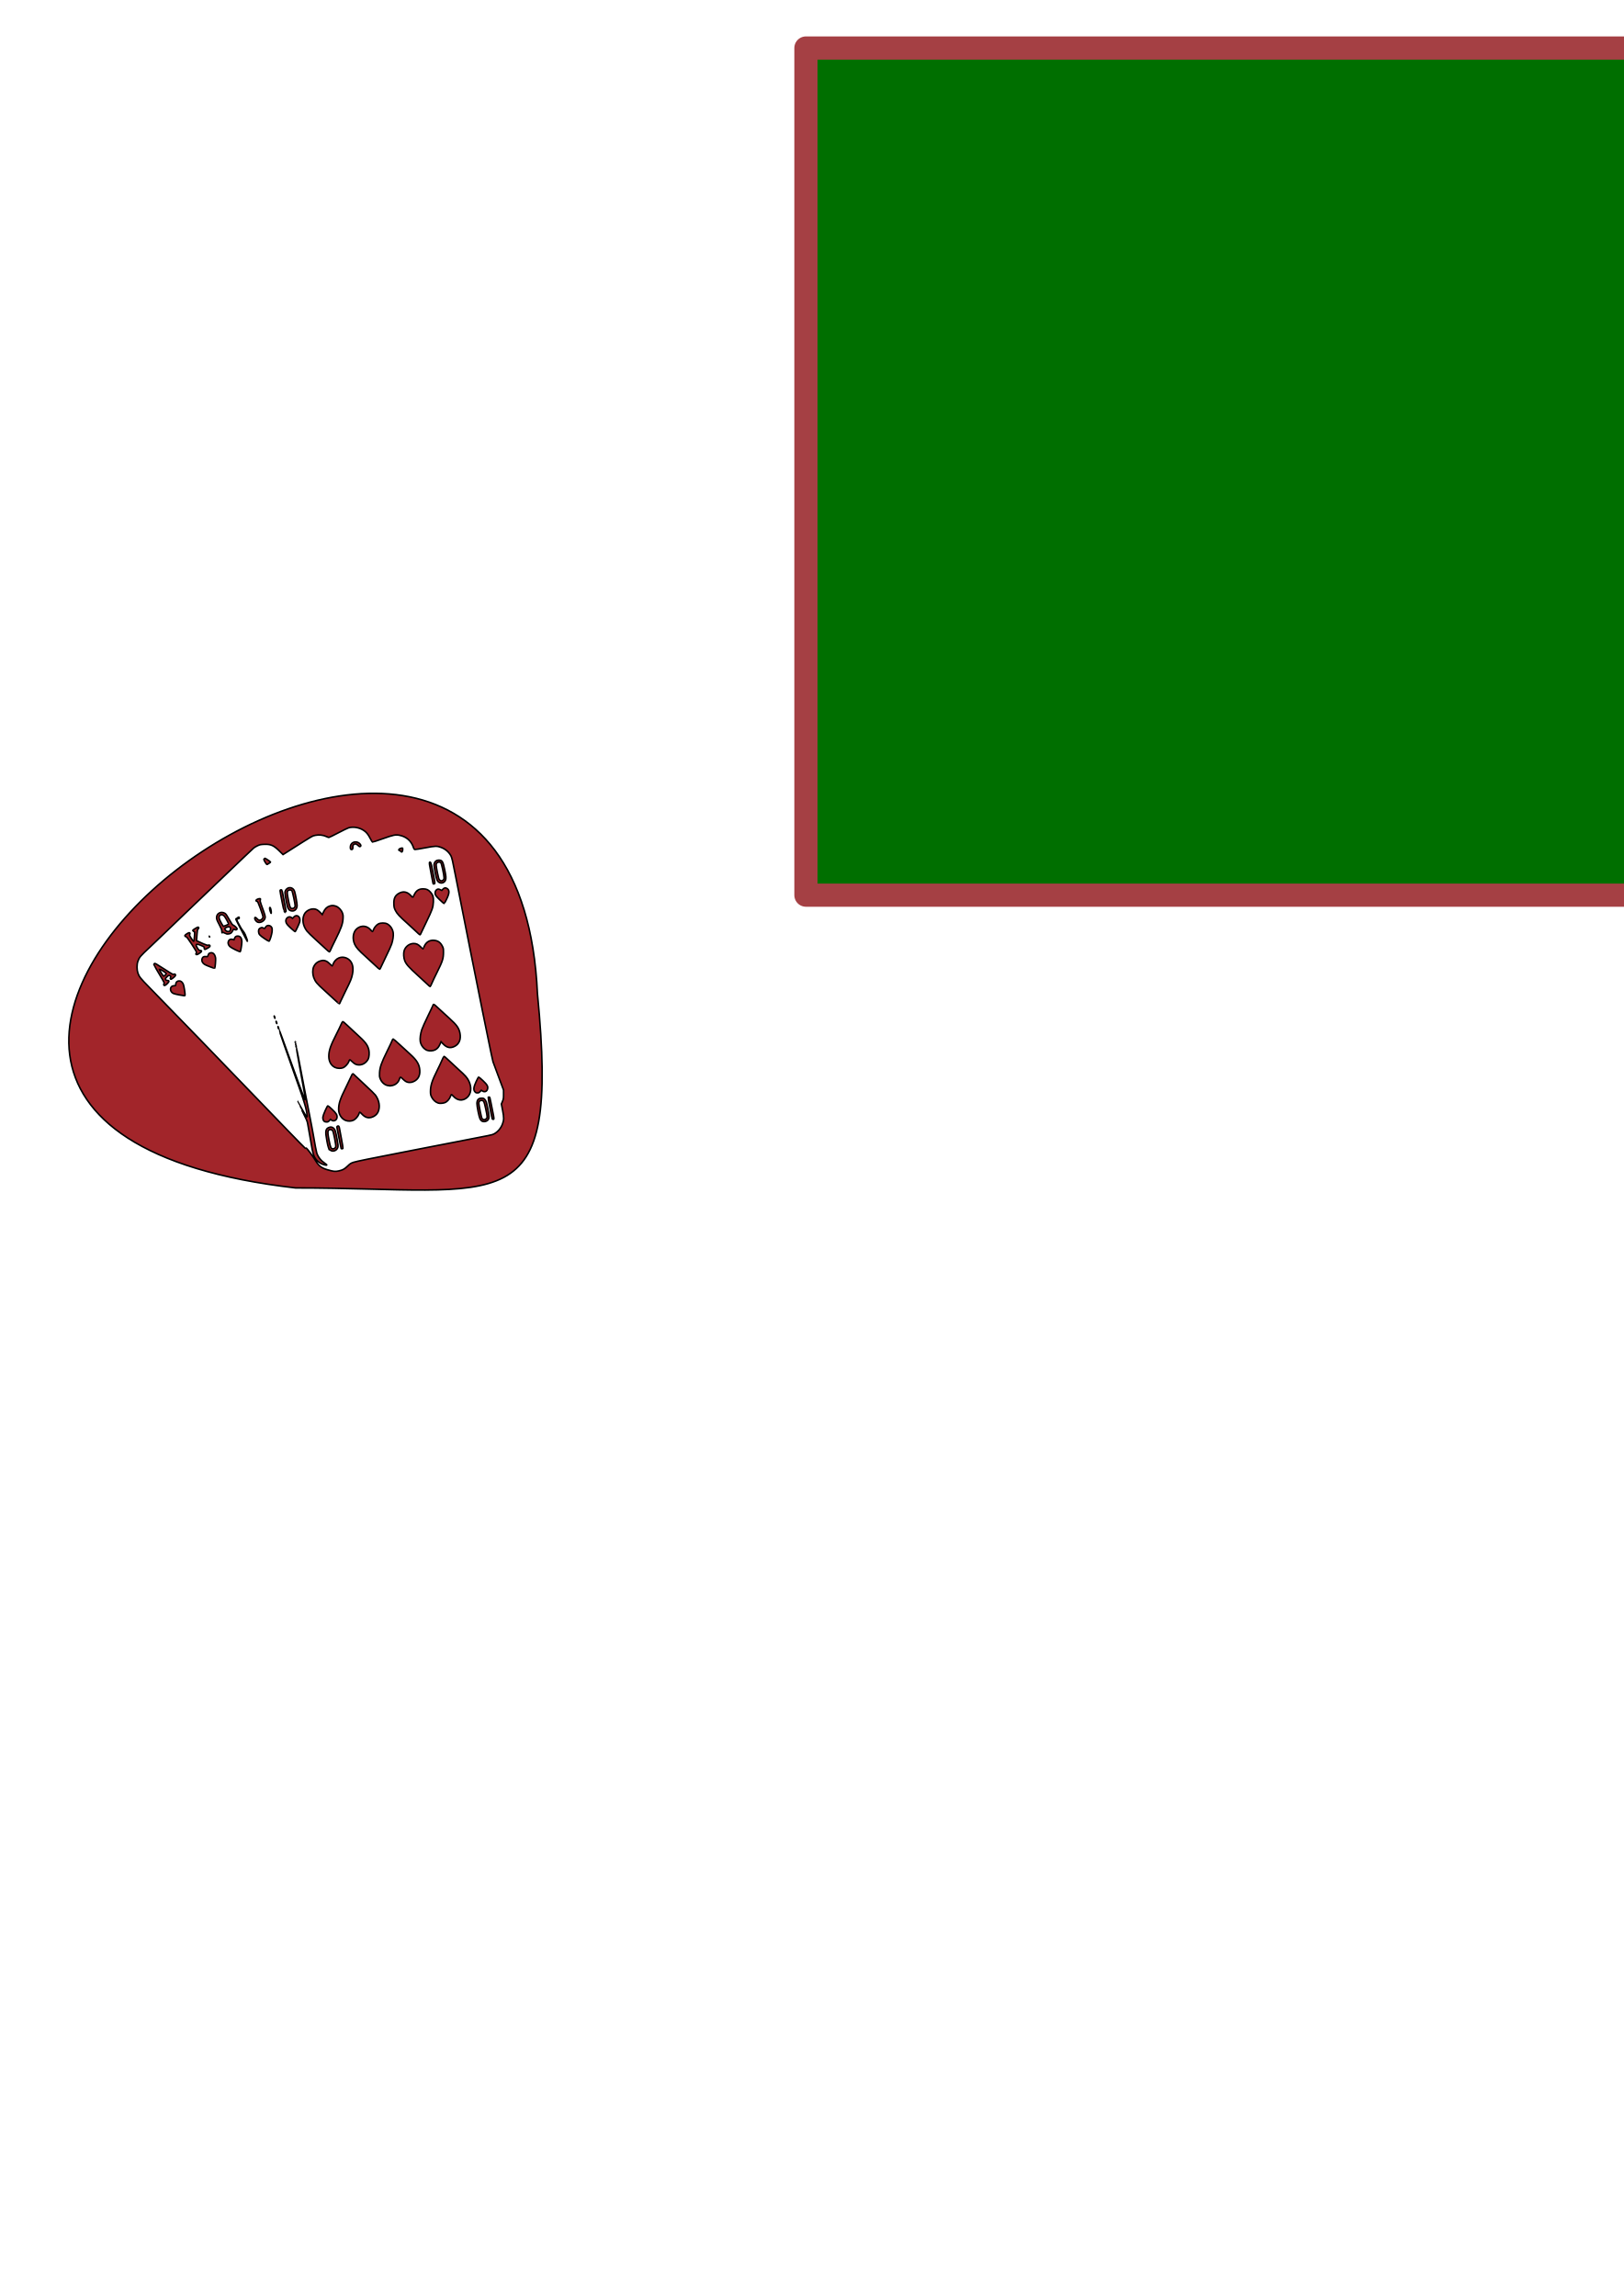
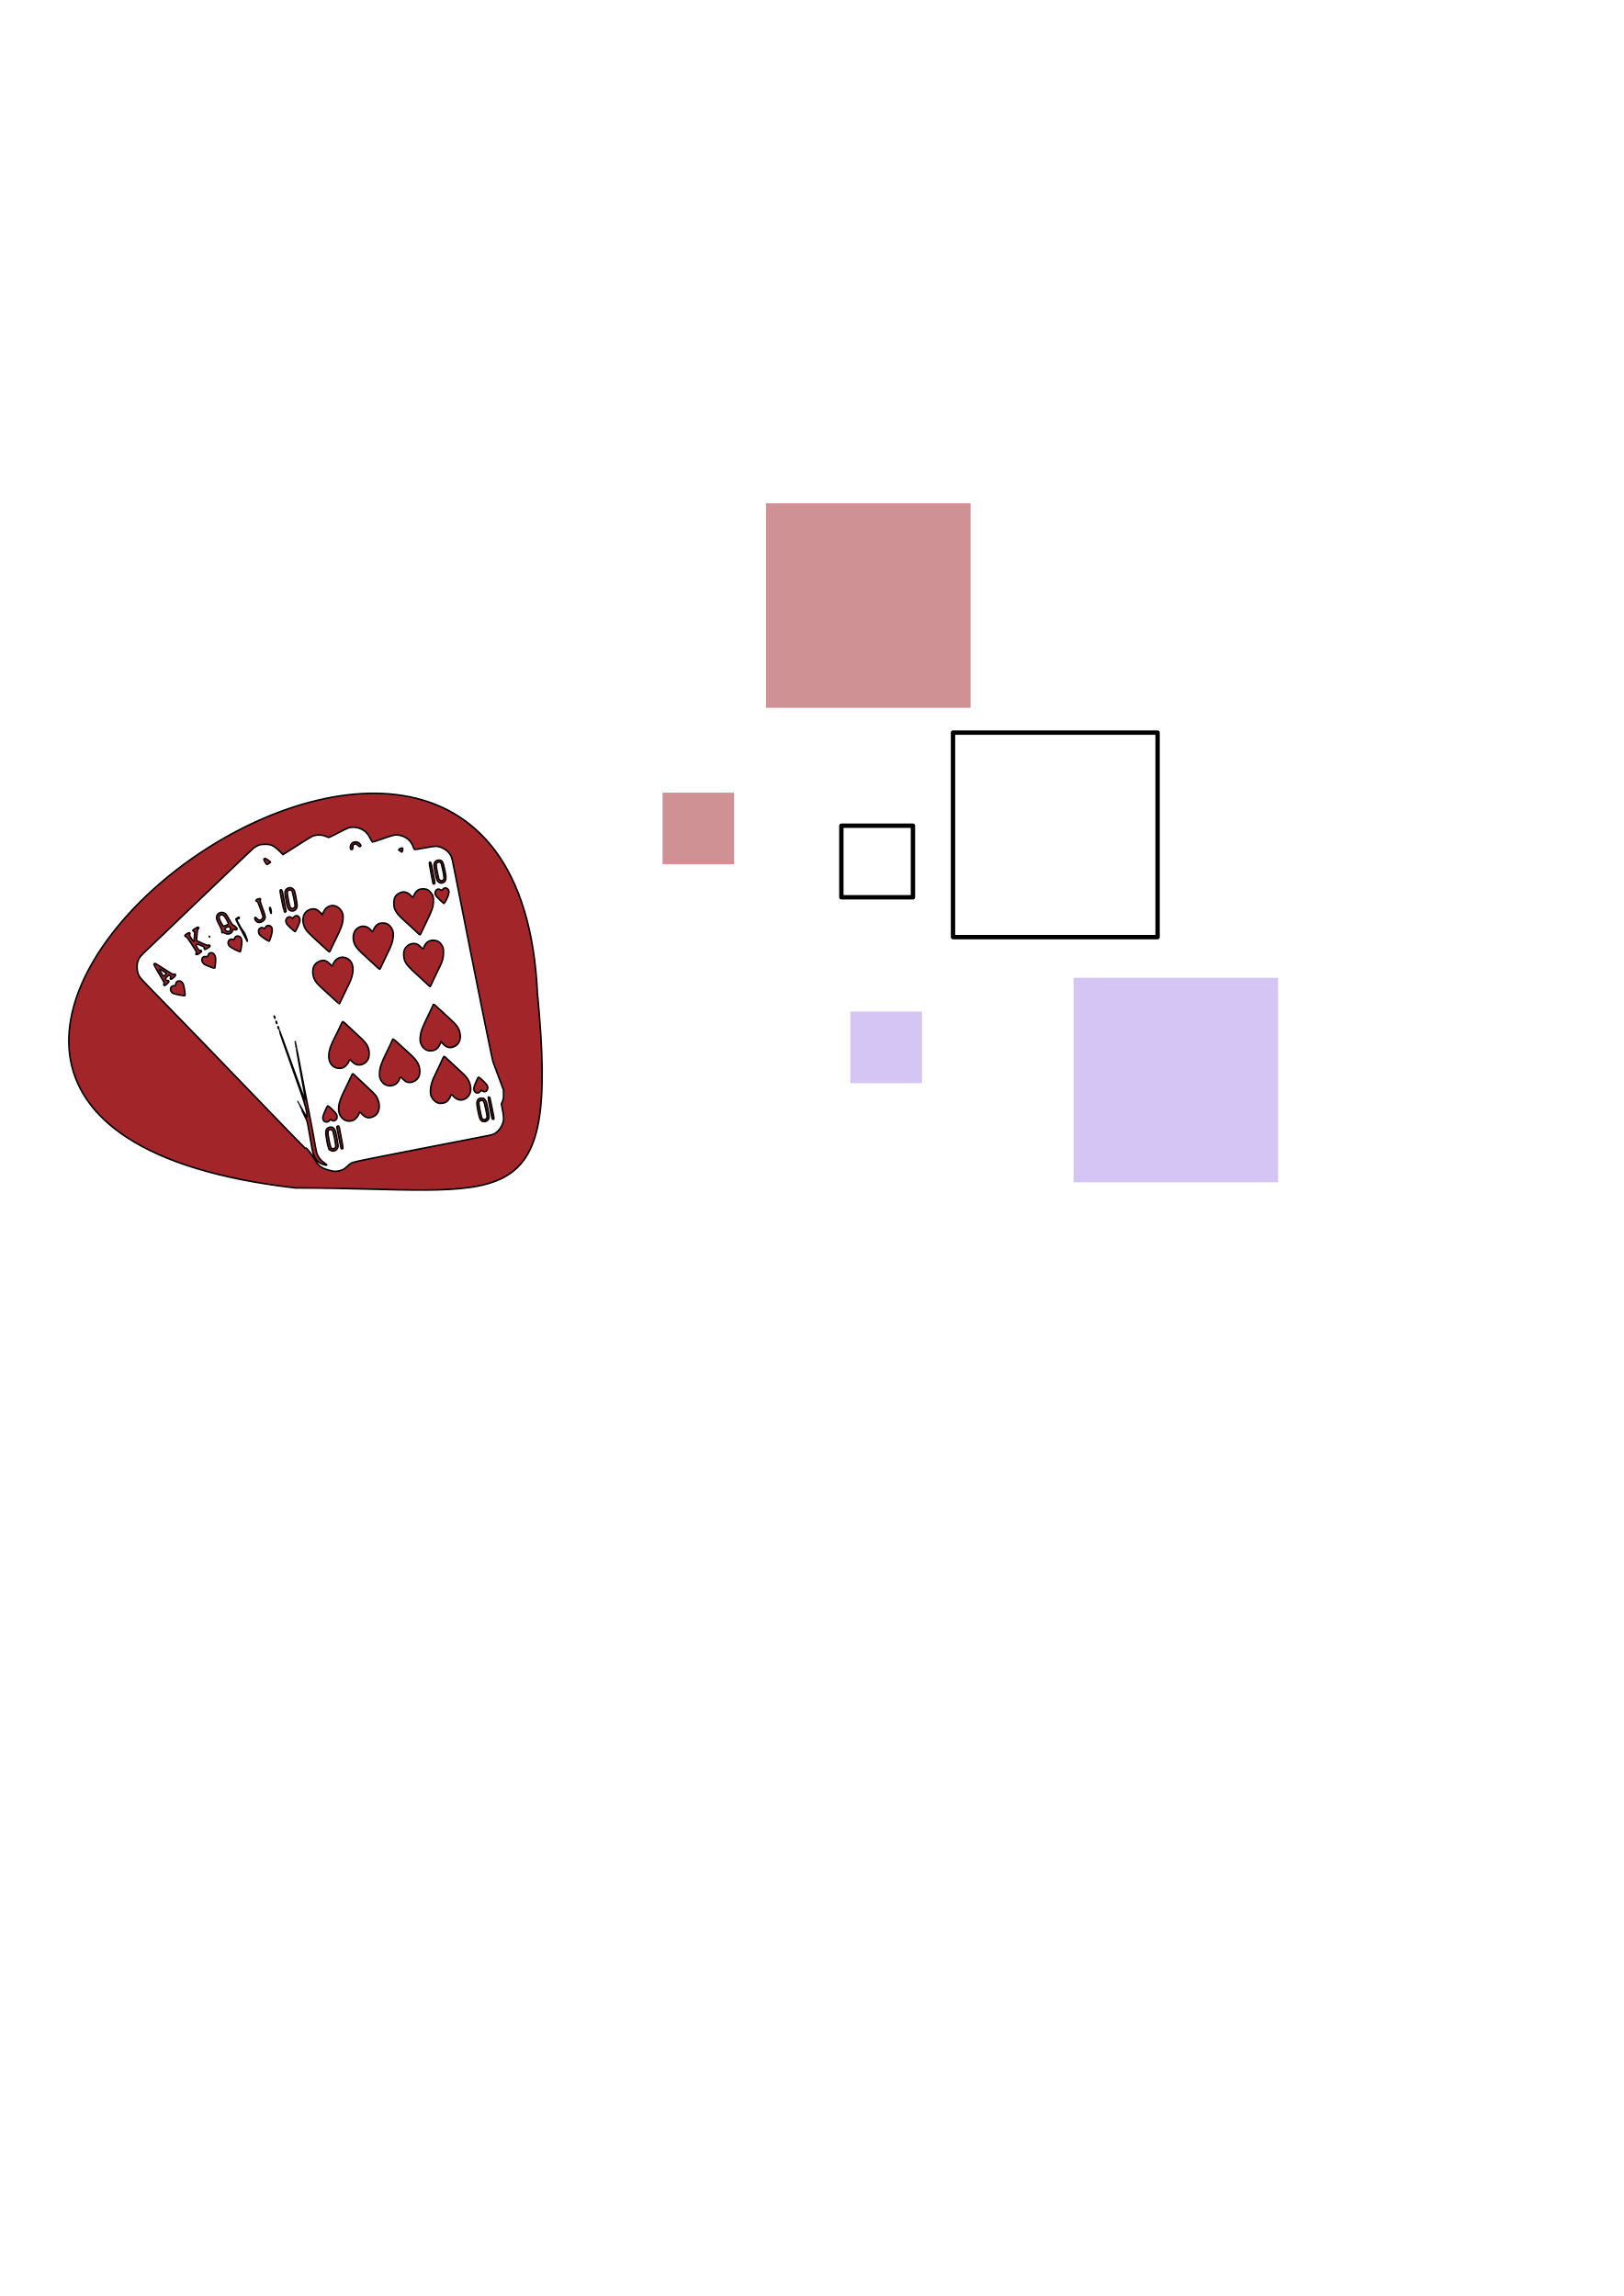
<svg xmlns="http://www.w3.org/2000/svg" width="210mm" height="297mm" viewBox="0 0 210 297" version="1.1" id="svg8">
  <defs id="defs2" />
  <g id="layer1">
-     <rect style="opacity:1;fill:#006f00;fill-opacity:1;stroke:#a54044;stroke-width:3;stroke-linecap:round;stroke-linejoin:round;stroke-miterlimit:4;stroke-dasharray:none;stroke-dashoffset:0;stroke-opacity:1" id="rect822" width="119.737" height="109.581" x="104.235" y="6.211" rx="2.7755586e-17" ry="2.7755586e-17" />
    <g id="g837" transform="matrix(0.8676721,0,0,0.8676506,-1.381559,20.37224)" style="stroke-width:1.153">
      <g style="stroke:#000000;stroke-width:1.083;stroke-miterlimit:4;stroke-dasharray:none;stroke-opacity:1" transform="matrix(0.212907,0,0,0.212907,45.02741,106.1905)" id="g828">
        <path id="path832" d="M 172.271,86.808 C 187.983,248.454 150.118,222.803 2.938,222.803 -429.111,173.351 155.79,-275.928 172.271,86.808 Z M 33.123,210.889 c 2.735,-0.58 4,-1.268 6.231,-3.394 1.819,-1.733 2.295,-2.037 4.165,-2.658 1.922,-0.639 11.634,-2.62 36.507,-7.446 4.948,-0.96 11.675,-2.274 14.949,-2.919 3.274,-0.646 13.097,-2.551 21.828,-4.234 23.585,-4.547 23.605,-4.551 24.925,-5.208 2.619,-1.303 4.899,-3.925 6.033,-6.937 1.085,-2.882 1.105,-4.455 0.121,-9.568 l -0.865,-4.497 0.763,-1.842 c 0.693,-1.672 0.762,-2.121 0.753,-4.884 l -0.01,-3.043 -3.512,-9.393 c -1.932,-5.166 -3.676,-9.869 -3.877,-10.451 -0.201,-0.582 -1.739,-7.845 -3.419,-16.14 -1.68,-8.295 -3.344,-16.45 -3.699,-18.124 -1.325,-6.251 -16.382,-81.85 -18.971,-95.25 -2.133,-11.04 -2.674,-13.413 -3.343,-14.641 -1.501,-2.759 -3.894,-4.799 -6.967,-5.939 -2.845,-1.056 -3.966,-1.023 -11.053,0.328 -3.549,0.677 -6.753,1.194 -7.12,1.15 -0.54,-0.065 -0.753,-0.333 -1.116,-1.406 -1.551,-4.581 -4.864,-7.51 -9.611,-8.5 -2.901,-0.605 -4.276,-0.329 -11.948,2.399 -3.784,1.345 -6.998,2.403 -7.144,2.351 -0.146,-0.052 -0.849,-1.224 -1.563,-2.603 -1.58,-3.053 -2.693,-4.393 -4.759,-5.728 -3,-1.939 -7.23,-2.623 -10.365,-1.676 -0.718,0.217 -4.028,1.824 -7.356,3.572 -3.328,1.748 -6.233,3.178 -6.457,3.178 -0.223,0 -1.041,-0.3 -1.817,-0.667 -2.176,-1.029 -5.09,-1.349 -7.61,-0.835 -2.207,0.45 -1.437,4.76e-4 -17.967,10.491 l -4.711,2.99 -2.698,-2.647 c -3.923,-3.85 -5.977,-4.721 -10.639,-4.514 -2.318,0.103 -2.933,0.235 -4.476,0.957 -0.984,0.46 -2.165,1.151 -2.623,1.534 -0.825,0.69 -7.187,6.745 -26.221,24.958 -5.391,5.159 -14.98,14.326 -21.308,20.373 -6.328,6.047 -13.65,13.077 -16.272,15.624 -2.622,2.547 -6.552,6.297 -8.734,8.334 -7.104,6.631 -7.601,7.214 -8.658,10.158 -0.777,2.166 -0.764,5.936 0.03,8.208 0.89,2.549 1.738,3.613 7.814,9.812 14.574,14.866 58.349,60.093 78.213,80.807 1.523,1.588 3.662,3.805 4.753,4.927 1.091,1.122 7.305,7.562 13.808,14.311 6.503,6.749 12.085,12.431 12.405,12.626 0.436,0.267 0.629,0.278 0.772,0.046 0.232,-0.376 4.764,5.66 6.629,8.829 2.117,3.597 4.208,5.185 8.409,6.386 4.256,1.217 5.3,1.324 7.778,0.799 z m -10.114,-4.289 c -3.09,-0.79 -5.799,-3.078 -7.15,-6.041 -0.408,-0.894 -0.975,-2.974 -1.298,-4.763 -1.051,-5.817 -2.87,-16.114 -3.199,-18.113 -0.277,-1.68 -0.847,-3.005 -3.841,-8.93 -1.934,-3.826 -3.479,-6.957 -3.433,-6.957 0.046,0 0.949,1.578 2.008,3.506 1.059,1.928 2.589,4.577 3.4,5.887 1.781,2.875 1.905,2.637 1.083,-2.064 -0.551,-3.147 -2.047,-7.977 -5.386,-17.383 -9.093,-25.622 -13.992,-39.717 -13.852,-39.857 0.052,-0.051 1.141,2.793 2.422,6.322 4.063,11.194 6.469,17.862 9.001,24.936 2.873,8.029 5.72,15.692 6.388,17.198 0.879,1.981 0.713,0.11 -0.666,-7.481 -0.733,-4.034 -2.174,-11.968 -3.202,-17.63 -1.029,-5.662 -1.833,-10.406 -1.788,-10.542 0.076,-0.229 1.539,7.23 5.876,29.965 2.805,14.705 4.648,24.157 4.902,25.135 0.132,0.509 0.603,3.069 1.048,5.689 1.165,6.859 2.096,11.767 2.436,12.832 0.898,2.816 2.933,5.407 5.71,7.27 1.888,1.266 1.745,1.583 -0.459,1.02 z m 4.344,-10.111 c -1.177,-0.718 -1.601,-1.84 -2.492,-6.599 -1.244,-6.644 -1.015,-8.358 1.25,-9.36 1.367,-0.605 2.374,-0.466 3.499,0.481 0.98,0.825 1.364,2.061 2.388,7.694 0.678,3.728 0.778,4.734 0.552,5.573 -0.616,2.289 -3.239,3.405 -5.198,2.211 z m 2.984,-1.486 c 0.312,-0.218 0.636,-0.724 0.719,-1.124 0.23,-1.101 -1.573,-10.356 -2.177,-11.167 -0.681,-0.916 -2.129,-1.048 -2.842,-0.26 -0.709,0.783 -0.638,2.105 0.395,7.393 0.918,4.696 1.328,5.556 2.648,5.556 0.379,0 0.944,-0.179 1.256,-0.397 z m 4.461,0.158 c -0.081,-0.131 -0.749,-3.435 -1.484,-7.342 -0.735,-3.907 -1.396,-7.304 -1.468,-7.55 -0.083,-0.28 0.087,-0.564 0.455,-0.761 0.766,-0.41 1.167,0.105 1.414,1.815 0.099,0.685 0.711,3.975 1.361,7.313 0.649,3.337 1.121,6.225 1.047,6.416 -0.151,0.395 -1.1,0.473 -1.325,0.109 z M 23.207,176.329 c -0.859,-0.5 -1.332,-1.816 -1.164,-3.235 0.167,-1.414 3.022,-7.842 3.487,-7.851 0.15,-0.003 1.479,1.127 2.955,2.51 2.972,2.786 3.72,4.068 3.431,5.883 -0.305,1.914 -2.389,2.811 -3.877,1.668 l -0.659,-0.506 -0.832,0.909 c -0.678,0.74 -1.023,0.907 -1.855,0.901 -0.562,-0.004 -1.231,-0.129 -1.486,-0.278 z m 110.111,-0.371 c -0.376,-0.204 -0.94,-0.884 -1.254,-1.511 -0.681,-1.359 -2.164,-8.708 -2.164,-10.724 0,-2.556 1.072,-3.777 3.317,-3.777 1.128,0 1.457,0.118 2.025,0.728 1.08,1.158 1.272,1.718 2.224,6.506 1.008,5.07 1.097,6.507 0.468,7.572 -0.875,1.481 -3.059,2.052 -4.616,1.206 z m 3.028,-1.479 c 0.937,-0.737 0.905,-1.442 -0.322,-7.184 -1.121,-5.242 -1.389,-5.762 -2.975,-5.762 -1.178,0 -1.826,0.709 -1.826,1.998 0,1.088 1.757,9.764 2.111,10.426 0.614,1.147 1.927,1.374 3.013,0.52 z m -98.257,1.106 c -2.899,-1.028 -5.027,-4.338 -5.027,-7.82 0,-4.102 1.047,-7.251 5.148,-15.491 1.63,-3.274 3.299,-6.757 3.71,-7.739 0.411,-0.982 0.881,-1.786 1.046,-1.786 0.165,0 1.01,0.727 1.879,1.615 0.869,0.888 4.153,3.977 7.299,6.862 3.146,2.886 6.153,5.838 6.683,6.56 2.744,3.738 3.46,8.389 1.83,11.888 -0.793,1.702 -2.488,3.077 -4.523,3.668 -2.532,0.736 -4.595,0.046 -6.751,-2.258 -0.693,-0.741 -1.352,-1.348 -1.463,-1.348 -0.111,0 -0.414,0.59 -0.673,1.311 -0.58,1.612 -2.248,3.555 -3.681,4.286 -1.541,0.786 -3.692,0.885 -5.477,0.252 z M 140.613,174.432 c -0.347,-0.973 -3.012,-14.847 -2.889,-15.045 0.08,-0.129 0.374,-0.234 0.653,-0.234 0.561,0 0.539,-0.063 1.306,3.836 0.286,1.455 0.881,4.417 1.322,6.581 0.965,4.741 0.988,5.193 0.264,5.193 -0.296,0 -0.591,-0.149 -0.656,-0.331 z m -37.702,-11.013 c -2.108,-0.692 -3.843,-2.304 -4.875,-4.531 -0.556,-1.199 -0.675,-1.852 -0.675,-3.704 -0.001,-4.051 1.126,-7.58 4.665,-14.608 1.12,-2.225 2.594,-5.349 3.274,-6.942 0.68,-1.593 1.371,-2.942 1.534,-2.996 0.163,-0.054 1.699,1.253 3.413,2.905 1.714,1.652 4.812,4.528 6.885,6.391 4.683,4.208 5.942,5.626 7.082,7.976 2.165,4.465 1.677,9.121 -1.215,11.597 -3.046,2.607 -6.84,2.227 -9.632,-0.964 -0.731,-0.836 -1.276,-1.258 -1.42,-1.101 -0.129,0.14 -0.443,0.816 -0.698,1.502 -0.595,1.599 -2.013,3.251 -3.397,3.957 -1.178,0.601 -3.839,0.88 -4.942,0.518 z m 25.53,-8.024 c -1.128,-1.341 -0.881,-3.222 0.939,-7.157 0.791,-1.71 1.569,-3.109 1.729,-3.109 0.16,0 1.492,1.133 2.96,2.518 3.114,2.937 3.742,4.079 3.25,5.908 -0.47,1.745 -2.074,2.361 -3.574,1.373 l -0.784,-0.517 -0.839,0.916 c -0.691,0.754 -1.027,0.916 -1.904,0.916 -0.874,0 -1.193,-0.152 -1.778,-0.847 z m -60.453,-4.19 c -2.569,-0.329 -4.799,-2.235 -5.848,-4.997 -0.484,-1.276 -0.541,-1.841 -0.415,-4.174 0.203,-3.762 1.322,-6.95 5.182,-14.765 1.725,-3.493 3.345,-6.916 3.6,-7.607 0.255,-0.691 0.575,-1.257 0.712,-1.257 0.137,0 2.234,1.826 4.66,4.059 2.426,2.232 5.778,5.306 7.447,6.83 4.601,4.201 6.298,7.073 6.556,11.094 0.242,3.777 -1.116,6.366 -4.105,7.828 -1.112,0.544 -1.896,0.737 -2.97,0.73 -1.833,-0.011 -2.877,-0.541 -4.83,-2.447 -1.629,-1.591 -1.792,-1.591 -2.299,-0.004 -1.043,3.267 -4.14,5.163 -7.691,4.708 z M 30.535,138.416 c -2.729,-1.271 -4.352,-4.175 -4.349,-7.782 0.004,-4.027 1.207,-7.544 5.315,-15.534 1.272,-2.474 2.701,-5.433 3.176,-6.575 0.475,-1.142 1.027,-2.14 1.228,-2.217 0.219,-0.084 1.44,0.908 3.061,2.487 1.483,1.445 4.422,4.18 6.532,6.078 6.403,5.759 7.972,7.817 8.759,11.487 0.383,1.784 0.159,4.935 -0.433,6.105 -1.303,2.575 -3.774,4.198 -6.392,4.198 -1.941,0 -3.123,-0.555 -4.884,-2.293 -0.822,-0.811 -1.605,-1.407 -1.739,-1.324 -0.134,0.083 -0.408,0.646 -0.607,1.252 -0.467,1.416 -2.461,3.632 -3.826,4.252 -1.569,0.713 -4.151,0.654 -5.841,-0.133 z M 95.077,126.461 c -2.379,-0.879 -4.409,-3.498 -4.856,-6.268 -0.319,-1.972 0.132,-5.44 1.074,-8.257 0.44,-1.316 2.341,-5.551 4.224,-9.41 1.884,-3.859 3.425,-7.14 3.425,-7.292 0,-0.151 0.166,-0.502 0.368,-0.779 0.346,-0.473 0.584,-0.303 3.914,2.794 1.95,1.814 5.304,4.886 7.453,6.828 5.125,4.63 6.624,6.741 7.328,10.318 0.845,4.295 -0.517,7.662 -3.756,9.28 -2.998,1.498 -5.456,0.969 -8.026,-1.727 l -1.433,-1.503 -0.684,1.547 c -0.923,2.086 -1.776,3.146 -3.209,3.986 -1.497,0.877 -4.159,1.098 -5.822,0.483 z M 3.216,123.566 c 0.005,-0.437 0.065,-0.583 0.132,-0.326 0.067,0.257 0.063,0.615 -0.01,0.794 -0.072,0.179 -0.127,-0.032 -0.122,-0.468 z m -0.295,-1.345 c 0.013,-0.308 0.075,-0.371 0.16,-0.16 0.076,0.191 0.067,0.419 -0.021,0.507 -0.088,0.088 -0.15,-0.068 -0.139,-0.347 z m -0.265,-1.587 c 0.013,-0.308 0.075,-0.371 0.16,-0.16 0.076,0.191 0.067,0.419 -0.021,0.507 -0.088,0.088 -0.15,-0.068 -0.139,-0.347 z m -11.898,-9.929 c -0.163,-0.468 -0.25,-0.896 -0.193,-0.953 0.057,-0.057 0.236,0.28 0.399,0.747 0.163,0.468 0.25,0.896 0.193,0.953 -0.057,0.057 -0.236,-0.28 -0.399,-0.747 z m -1.323,-3.704 c -0.163,-0.468 -0.25,-0.896 -0.193,-0.953 0.057,-0.057 0.236,0.28 0.399,0.747 0.163,0.468 0.25,0.896 0.193,0.953 -0.057,0.057 -0.236,-0.28 -0.399,-0.747 z m -1.323,-3.704 c -0.163,-0.468 -0.25,-0.896 -0.193,-0.953 0.057,-0.057 0.236,0.28 0.399,0.747 0.163,0.468 0.25,0.896 0.193,0.953 -0.057,0.057 -0.236,-0.28 -0.399,-0.747 z M 29.992,90.808 C 28.102,89.034 24.954,86.142 22.996,84.381 17.752,79.664 16.774,78.477 15.609,75.412 14.757,73.17 14.736,69.849 15.564,68.003 c 1.05,-2.342 2.852,-3.781 5.472,-4.368 2.034,-0.456 3.804,0.204 5.738,2.138 0.863,0.863 1.654,1.568 1.76,1.568 0.105,0 0.403,-0.59 0.663,-1.311 0.651,-1.81 2.222,-3.513 3.913,-4.24 2.766,-1.19 6.181,-0.332 8.142,2.045 1.82,2.207 2.303,5.381 1.448,9.52 -0.6,2.906 -1.288,4.576 -4.676,11.358 -1.661,3.324 -3.292,6.73 -3.625,7.569 -0.333,0.839 -0.688,1.576 -0.788,1.638 -0.1,0.062 -1.728,-1.339 -3.618,-3.113 z M -78.591,87.618 c -1.819,-0.32 -3.7,-0.793 -4.179,-1.05 -2.664,-1.427 -2.413,-5.148 0.361,-5.358 0.572,-0.043 1.129,-0.086 1.238,-0.094 0.109,-0.009 0.198,-0.426 0.198,-0.927 0,-1.364 0.939,-2.321 2.313,-2.358 1.304,-0.034 2.266,0.718 2.997,2.343 0.502,1.115 1.436,7.377 1.166,7.814 -0.199,0.321 -0.138,0.327 -4.095,-0.37 z M 95.892,80.814 c -0.577,-0.597 -3.82,-3.591 -7.206,-6.653 -6.433,-5.817 -8.397,-8.028 -9.347,-10.524 -0.768,-2.017 -0.951,-5.056 -0.415,-6.899 0.856,-2.946 3.644,-5.083 6.659,-5.105 1.961,-0.014 3.19,0.588 5.017,2.458 0.722,0.739 1.38,1.344 1.462,1.344 0.082,0 0.488,-0.776 0.901,-1.725 1.349,-3.095 3.778,-4.586 6.999,-4.294 2.694,0.244 4.392,1.469 5.776,4.167 0.691,1.347 0.745,1.671 0.726,4.366 -0.031,4.317 -0.634,6.171 -4.559,14.023 -1.382,2.765 -2.962,6.096 -3.511,7.402 -0.549,1.306 -1.101,2.409 -1.226,2.451 -0.125,0.042 -0.699,-0.413 -1.276,-1.01 z M -89.357,80.668 c -0.091,-0.238 -0.019,-0.667 0.16,-0.954 0.283,-0.453 0.136,-0.839 -1.12,-2.942 -3.575,-5.983 -6.002,-10.203 -6.002,-10.436 0,-0.139 0.171,-0.395 0.38,-0.569 0.485,-0.402 0.374,-0.462 6.764,3.643 6.389,4.104 6.304,4.059 6.955,3.711 0.387,-0.207 0.613,-0.178 0.907,0.116 0.545,0.545 0.148,1.199 -1.554,2.554 -1.166,0.929 -1.43,1.039 -1.738,0.731 -0.299,-0.299 -0.304,-0.495 -0.03,-1.097 0.293,-0.644 0.273,-0.778 -0.169,-1.101 -0.824,-0.603 -1.334,-0.432 -2.506,0.84 -1.04,1.128 -1.088,1.245 -0.726,1.786 0.27,0.404 0.656,0.578 1.278,0.578 1.42,0 1.321,0.84 -0.276,2.334 -1.389,1.299 -2.046,1.527 -2.323,0.806 z m 1.038,-6.961 c 0.689,-0.621 0.809,-0.869 0.591,-1.224 -0.31,-0.506 -4.559,-3.176 -4.749,-2.985 -0.271,0.271 2.594,4.988 3.03,4.988 0.145,0 0.653,-0.35 1.128,-0.779 z m 147.131,-6.603 c -1.481,-1.428 -4.636,-4.336 -7.011,-6.462 -4.677,-4.186 -6.473,-6.207 -7.48,-8.417 -1.825,-4.004 -1.182,-8.692 1.503,-10.958 3.033,-2.56 7.109,-2.22 9.636,0.803 0.549,0.657 1.124,1.194 1.277,1.194 0.153,0 0.481,-0.568 0.727,-1.263 0.565,-1.591 2.052,-3.345 3.474,-4.098 1.536,-0.813 4.614,-0.819 6.137,-0.012 2.259,1.197 3.924,3.736 4.24,6.469 0.217,1.873 -0.244,5.013 -1.128,7.686 -0.393,1.19 -2.161,5.088 -3.928,8.663 -1.767,3.575 -3.427,7.065 -3.689,7.756 -0.262,0.691 -0.609,1.252 -0.771,1.246 -0.162,-0.006 -1.507,-1.18 -2.988,-2.608 z m -115.654,0.885 c -3.673,-1.403 -4.517,-1.885 -5.278,-3.015 -0.694,-1.03 -0.76,-2.104 -0.195,-3.197 0.453,-0.876 1.308,-1.184 2.669,-0.963 0.723,0.117 0.957,0.052 1.069,-0.298 0.456,-1.429 0.725,-1.866 1.315,-2.134 2.03,-0.925 3.706,0.452 4.193,3.446 0.177,1.088 -0.306,6.874 -0.596,7.135 -0.103,0.093 -1.532,-0.345 -3.176,-0.973 z m -9.99,-8.872 c -0.098,-0.158 -0.045,-0.42 0.117,-0.582 0.162,-0.162 0.294,-0.504 0.294,-0.761 0,-0.769 -6.615,-10.805 -7.122,-10.805 -0.502,0 -1.083,-0.493 -1.076,-0.913 0.006,-0.348 2.499,-1.998 3.019,-1.998 0.594,0 0.776,0.517 0.418,1.186 -0.29,0.543 -0.18,0.832 1.053,2.753 0.757,1.181 1.477,2.147 1.598,2.147 0.346,0 0.474,-0.714 0.665,-3.721 l 0.178,-2.795 -0.69,-0.452 c -0.379,-0.249 -0.69,-0.554 -0.69,-0.679 0,-0.409 3.42,-2.471 3.834,-2.312 0.547,0.21 0.501,0.79 -0.106,1.34 -0.405,0.366 -0.539,0.971 -0.672,3.018 -0.091,1.408 -0.231,3.118 -0.31,3.801 l -0.144,1.241 1.279,0.646 c 0.704,0.355 2.433,1.136 3.844,1.735 2.063,0.876 2.693,1.04 3.221,0.84 0.486,-0.185 0.738,-0.151 0.971,0.13 0.489,0.59 0.188,0.97 -1.612,2.032 -1.303,0.769 -1.748,0.918 -2.034,0.681 -0.221,-0.183 -0.304,-0.55 -0.211,-0.923 0.14,-0.559 -0.045,-0.711 -1.901,-1.567 -3.757,-1.731 -4.681,-1.152 -2.804,1.761 0.882,1.369 1.12,1.572 1.844,1.574 1.189,0.003 1.318,0.648 0.282,1.411 -2.136,1.574 -2.856,1.844 -3.245,1.214 z m 27.663,-3.066 c -1.673,-0.799 -3.432,-1.826 -3.908,-2.281 -1.126,-1.079 -1.528,-2.505 -1.036,-3.682 0.519,-1.241 1.509,-1.71 2.854,-1.35 l 1.061,0.283 0.413,-1.033 c 0.473,-1.183 1.004,-1.547 2.258,-1.547 1.834,0 2.867,1.514 2.838,4.159 -0.022,2.014 -0.837,6.764 -1.174,6.843 -0.146,0.034 -1.634,-0.592 -3.307,-1.391 z M 24.199,55.54 C 23.035,54.447 19.786,51.465 16.978,48.912 14.171,46.36 11.408,43.654 10.839,42.9 8.008,39.151 7.311,34.685 9.01,31.175 c 1.478,-3.052 5.894,-4.675 8.783,-3.228 0.613,0.307 1.725,1.206 2.471,1.999 l 1.357,1.441 0.835,-1.784 c 1.05,-2.244 2.496,-3.651 4.304,-4.188 1.727,-0.513 2.413,-0.511 4.203,0.015 1.918,0.563 3.903,2.558 4.738,4.763 0.511,1.348 0.574,1.91 0.459,4.092 -0.188,3.569 -1.33,6.768 -5.156,14.432 -1.735,3.477 -3.368,6.887 -3.628,7.579 -0.26,0.691 -0.605,1.251 -0.768,1.245 -0.162,-0.007 -1.247,-0.907 -2.411,-2 z m -57.415,-9.831 c -1.31,-2.558 -3.125,-6.027 -4.035,-7.71 -1.622,-3 -1.898,-3.731 -1.409,-3.731 0.134,0 0.594,-0.294 1.022,-0.654 0.815,-0.686 1.115,-0.64 1.115,0.169 0,0.334 -0.195,0.485 -0.629,0.485 -1.177,0 -1.328,0.603 -0.541,2.162 1.487,2.946 3.111,5.673 3.834,6.437 0.413,0.437 1.102,1.57 1.532,2.518 0.784,1.731 1.754,4.72 1.584,4.886 -0.05,0.049 -1.162,-2.004 -2.472,-4.562 z m 14.552,2.6 c -3.522,-2.41 -4.144,-3.094 -4.301,-4.729 -0.154,-1.601 0.223,-2.358 1.422,-2.859 0.819,-0.342 1.016,-0.334 1.879,0.076 0.726,0.345 0.992,0.377 1.074,0.13 0.06,-0.18 0.406,-0.68 0.769,-1.111 1.238,-1.472 3.73,-0.802 4.268,1.147 0.131,0.474 0.138,1.606 0.015,2.568 -0.281,2.204 -1.668,6.465 -2.127,6.536 -0.194,0.03 -1.544,-0.76 -2.999,-1.756 z m -38.877,-1.528 c -0.144,-0.377 -0.113,-0.407 0.148,-0.148 0.181,0.179 0.262,0.393 0.181,0.474 -0.081,0.081 -0.229,-0.065 -0.329,-0.326 z M 87.296,43.189 c -1.386,-1.341 -4.124,-3.865 -6.085,-5.61 -5.562,-4.948 -7.257,-6.779 -8.381,-9.054 -0.875,-1.77 -0.995,-2.261 -1.091,-4.446 -0.173,-3.958 0.857,-6.12 3.635,-7.632 2.983,-1.624 5.779,-1.075 8.24,1.618 0.731,0.799 1.367,1.409 1.414,1.354 0.047,-0.055 0.451,-0.873 0.897,-1.819 1.409,-2.982 3.269,-4.237 6.268,-4.228 2.359,0.007 3.619,0.566 5.169,2.292 1.77,1.97 2.214,3.473 2.047,6.923 -0.182,3.767 -0.784,5.49 -4.82,13.798 -1.803,3.711 -3.518,7.312 -3.812,8.004 -0.294,0.691 -0.63,1.253 -0.748,1.247 -0.117,-0.005 -1.347,-1.107 -2.733,-2.447 z m -132.856,1.678 c -0.387,-0.121 -1.064,-0.434 -1.504,-0.694 -0.665,-0.393 -0.871,-0.415 -1.215,-0.129 -0.366,0.304 -0.414,0.197 -0.414,-0.923 0,-1.057 -0.307,-1.851 -1.852,-4.788 -1.57,-2.984 -1.852,-3.72 -1.852,-4.831 0,-3.031 3.2,-4.64 5.903,-2.969 0.667,0.413 1.401,1.474 2.922,4.229 1.619,2.931 2.192,3.745 2.823,4.006 1.126,0.466 2.926,2.278 2.741,2.759 -0.235,0.613 -1.073,0.747 -1.777,0.286 -0.632,-0.414 -0.65,-0.402 -1.269,0.832 -0.345,0.689 -0.925,1.461 -1.289,1.715 -0.814,0.57 -2.278,0.8 -3.217,0.505 z m 2.54,-2.19 c 0.434,-0.619 0.538,-1.722 0.209,-2.221 -0.404,-0.613 -1.369,-0.663 -2.568,-0.132 -1.408,0.623 -1.538,1.206 -0.5,2.243 0.902,0.902 2.268,0.954 2.859,0.109 z m -2.636,-3.763 c 0.87,-0.354 1.624,-0.771 1.676,-0.926 0.111,-0.334 -1.83,-4.008 -2.777,-5.257 -1.732,-2.282 -4.469,-1.224 -3.749,1.45 0.375,1.393 2.562,5.379 2.952,5.378 0.174,-7.93e-4 1.029,-0.291 1.899,-0.646 z M 0.118,41.352 C -2.848,38.659 -3.626,37.691 -3.839,36.431 c -0.209,-1.239 0.138,-2.19 1.067,-2.921 0.907,-0.713 1.965,-0.719 2.859,-0.016 l 0.697,0.548 0.891,-0.945 c 2.22,-2.354 5.038,-0.051 4.167,3.407 -0.274,1.09 -2.726,6.386 -3.154,6.814 -0.106,0.106 -1.263,-0.779 -2.57,-1.966 z M -23.712,36.658 c -0.813,-0.329 -1.963,-1.808 -1.963,-2.526 0,-1.072 0.544,-1.037 1.586,0.103 0.771,0.843 1.191,1.092 1.843,1.092 1.123,0 2.391,-1.239 2.391,-2.335 0,-0.433 -0.817,-3.03 -1.816,-5.77 -1.577,-4.325 -1.9,-5.002 -2.447,-5.131 -1.143,-0.27 -0.787,-1.095 0.692,-1.606 1.581,-0.547 2.067,-0.324 1.667,0.764 -0.216,0.588 -0.088,1.196 0.708,3.363 2.472,6.727 2.854,8.013 2.672,8.985 -0.427,2.274 -3.26,3.9 -5.333,3.062 z m 8.903,-7.581 c -0.589,-1.763 -0.606,-2.977 -0.038,-2.626 0.337,0.208 0.871,2.871 0.758,3.779 -0.074,0.593 -0.21,0.375 -0.721,-1.153 z m 9.83,0.358 c -0.25,-0.31 -2.975,-13.874 -2.971,-14.783 0.003,-0.576 0.806,-0.865 1.209,-0.435 0.176,0.187 0.579,1.769 0.896,3.515 0.317,1.746 0.926,4.947 1.353,7.113 0.427,2.166 0.777,4.037 0.777,4.158 0,0.438 -0.988,0.775 -1.265,0.431 z m 4.621,-0.724 C -2.138,28.17 -2.688,26.987 -3.7,21.512 c -0.977,-5.279 -1.002,-6.191 -0.204,-7.374 1.682,-2.495 5.08,-2 6.105,0.891 0.582,1.64 1.811,8.449 1.799,9.964 -0.021,2.748 -1.998,4.436 -4.357,3.719 z m 2.381,-2.161 c 0.337,-0.316 0.611,-0.882 0.61,-1.257 -0.004,-1.542 -1.855,-10.17 -2.282,-10.642 -0.651,-0.72 -2.327,-0.662 -2.86,0.098 -0.581,0.829 -0.522,1.775 0.402,6.482 0.809,4.125 1.251,5.459 1.893,5.717 0.757,0.305 1.66,0.144 2.237,-0.398 z M 105.691,22.716 c -3.043,-2.745 -4.635,-4.463 -4.91,-5.296 -0.389,-1.179 -0.132,-2.506 0.615,-3.178 0.959,-0.863 1.503,-0.929 2.733,-0.334 l 1.142,0.553 0.74,-0.802 c 0.984,-1.067 1.844,-1.232 2.929,-0.562 1.887,1.165 1.798,3.267 -0.321,7.612 -0.798,1.637 -1.545,2.973 -1.66,2.969 -0.115,-0.004 -0.685,-0.437 -1.267,-0.962 z M 99.209,9.803 c 0,-0.069 -0.536,-2.837 -1.192,-6.152 -1.452,-7.343 -1.629,-8.665 -1.196,-8.933 0.647,-0.4 1.029,0.612 1.847,4.891 0.459,2.401 1.078,5.529 1.376,6.951 0.297,1.422 0.473,2.761 0.391,2.977 -0.133,0.346 -1.225,0.584 -1.225,0.267 z M 103.839,9.03 c -1.759,-0.784 -2.174,-1.756 -3.295,-7.726 -0.719,-3.83 -0.805,-4.687 -0.558,-5.603 0.411,-1.525 1.574,-2.443 3.097,-2.443 2.497,0 3.025,0.821 4.199,6.534 1.008,4.903 1.106,6.272 0.548,7.609 -0.638,1.526 -2.508,2.289 -3.991,1.629 z m 2.346,-1.768 c 0.558,-0.439 0.697,-0.773 0.697,-1.673 0,-1.881 -1.724,-9.899 -2.255,-10.485 -0.632,-0.698 -1.917,-0.673 -2.689,0.052 -0.82,0.77 -0.787,1.522 0.302,6.963 0.789,3.944 0.985,4.568 1.595,5.093 0.863,0.742 1.454,0.755 2.35,0.05 z M -17.662,-4.192 c -0.272,-0.346 -0.781,-1.169 -1.132,-1.829 -0.537,-1.013 -0.582,-1.266 -0.287,-1.621 0.192,-0.232 0.433,-0.421 0.535,-0.421 0.332,0 3.983,2.424 3.983,2.644 0,0.118 -0.446,0.492 -0.992,0.831 -0.546,0.339 -1.132,0.709 -1.302,0.822 -0.187,0.123 -0.507,-0.046 -0.805,-0.425 z m 94.329,-8.6 c -0.193,-0.276 -0.586,-0.546 -0.874,-0.602 -0.93,-0.179 -0.796,-0.992 0.235,-1.423 0.516,-0.216 1.176,-0.392 1.467,-0.392 0.468,0 0.518,0.144 0.433,1.231 -0.112,1.427 -0.703,1.982 -1.261,1.185 z m -35.242,-1.776 c -0.286,-0.744 -0.171,-2.234 0.232,-3.013 1.235,-2.388 4.72,-2.59 6.463,-0.374 0.683,0.869 0.699,1.328 0.057,1.672 -0.406,0.217 -0.691,0.074 -1.567,-0.784 -1.201,-1.177 -2.033,-1.328 -3.001,-0.544 -0.516,0.418 -0.616,0.727 -0.576,1.781 0.028,0.743 -0.082,1.358 -0.265,1.474 -0.524,0.333 -1.173,0.231 -1.343,-0.211 z" style="fill:#a2252a;stroke:#000000;stroke-width:1.083;stroke-miterlimit:4;stroke-dasharray:none;stroke-opacity:1" />
      </g>
      <flowRoot transform="matrix(1.408726,-0.6602573,0.7984204,1.703512,-273.9801,-352.8005)" style="font-style:normal;font-weight:normal;font-size:10.667px;line-height:1.25;font-family:sans-serif;letter-spacing:0px;word-spacing:0px;fill:#000000;fill-opacity:1;stroke:#a2252a;stroke-width:0.178;stroke-opacity:1" id="flowRoot823" xml:space="preserve">
        <flowRegion style="stroke:#a2252a;stroke-width:0.178;stroke-opacity:1" id="flowRegion825">
          <rect style="stroke:#a2252a;stroke-width:0.178;stroke-opacity:1" y="275.507" x="28.789" height="64.145" width="284.863" id="rect827" />
        </flowRegion>
        <flowPara style="font-style:normal;font-variant:normal;font-weight:normal;font-stretch:normal;font-size:14.847px;font-family:Forte;-inkscape-font-specification:Forte;stroke:#a2252a;stroke-width:0.178;stroke-opacity:1" id="flowPara829">Poker TD</flowPara>
      </flowRoot>
    </g>
    <flowRoot xml:space="preserve" id="flowRoot839" style="font-style:normal;font-variant:normal;font-weight:normal;font-stretch:normal;font-size:10.667px;line-height:1.25;font-family:fonte;-inkscape-font-specification:fonte;letter-spacing:0px;word-spacing:0px;fill:#000000;fill-opacity:1;stroke:#ebe8e0;stroke-width:0.225;stroke-miterlimit:4;stroke-dasharray:none;stroke-opacity:1;" transform="matrix(1.179637,0,0,1.179637,-87.45862,-661.2333)">
      <flowRegion id="flowRegion841" style="font-style:normal;font-variant:normal;font-weight:normal;font-stretch:normal;font-family:fonte;-inkscape-font-specification:fonte;stroke:#ebe8e0;stroke-width:0.225;stroke-miterlimit:4;stroke-dasharray:none;stroke-opacity:1;">
        <rect id="rect843" width="212.143" height="45.714" x="81.429" y="694.663" style="font-style:normal;font-variant:normal;font-weight:normal;font-stretch:normal;font-family:fonte;-inkscape-font-specification:fonte;stroke:#ebe8e0;stroke-width:0.225;stroke-miterlimit:4;stroke-dasharray:none;stroke-opacity:1;" />
      </flowRegion>
      <flowPara id="flowPara845" style="font-style:normal;font-variant:normal;font-weight:normal;font-stretch:normal;font-family:Forte;-inkscape-font-specification:Forte;stroke:#ebe8e0;stroke-width:0.225;stroke-miterlimit:4;stroke-dasharray:none;stroke-opacity:1;">Play</flowPara>
    </flowRoot>
    <flowRoot xml:space="preserve" id="flowRoot839-7" style="font-style:normal;font-variant:normal;font-weight:normal;font-stretch:normal;font-size:10.667px;line-height:1.25;font-family:fonte;-inkscape-font-specification:fonte;letter-spacing:0px;word-spacing:0px;fill:#000000;fill-opacity:1;stroke:#ebe8e0;stroke-width:0.403;stroke-miterlimit:4;stroke-dasharray:none;stroke-opacity:1" transform="matrix(1.397333,0,0,1.404041,-108.0204,-805.8293)">
      <flowRegion id="flowRegion841-5" style="font-style:normal;font-variant:normal;font-weight:normal;font-stretch:normal;font-family:fonte;-inkscape-font-specification:fonte;stroke:#ebe8e0;stroke-width:0.403;stroke-miterlimit:4;stroke-dasharray:none;stroke-opacity:1">
        <rect id="rect843-5" width="212.143" height="45.714" x="81.429" y="694.663" style="font-style:normal;font-variant:normal;font-weight:normal;font-stretch:normal;font-family:fonte;-inkscape-font-specification:fonte;stroke:#ebe8e0;stroke-width:0.403;stroke-miterlimit:4;stroke-dasharray:none;stroke-opacity:1" />
      </flowRegion>
      <flowPara id="flowPara845-6" style="font-style:normal;font-variant:normal;font-weight:normal;font-stretch:normal;font-family:Forte;-inkscape-font-specification:Forte;stroke:#ebe8e0;stroke-width:0.403;stroke-miterlimit:4;stroke-dasharray:none;stroke-opacity:1">Play</flowPara>
    </flowRoot>
    <flowRoot xml:space="preserve" id="flowRoot839-76" style="font-style:normal;font-variant:normal;font-weight:normal;font-stretch:normal;font-size:10.667px;line-height:1.25;font-family:fonte;-inkscape-font-specification:fonte;letter-spacing:0px;word-spacing:0px;fill:#000000;fill-opacity:1;stroke:#ebe8e0;stroke-width:0.225;stroke-miterlimit:4;stroke-dasharray:none;stroke-opacity:1" transform="matrix(1.179637,0,0,1.179637,-52.72693,-660.6227)">
      <flowRegion id="flowRegion841-6" style="font-style:normal;font-variant:normal;font-weight:normal;font-stretch:normal;font-family:fonte;-inkscape-font-specification:fonte;stroke:#ebe8e0;stroke-width:0.225;stroke-miterlimit:4;stroke-dasharray:none;stroke-opacity:1">
        <rect id="rect843-7" width="212.143" height="45.714" x="81.429" y="694.663" style="font-style:normal;font-variant:normal;font-weight:normal;font-stretch:normal;font-family:fonte;-inkscape-font-specification:fonte;stroke:#ebe8e0;stroke-width:0.225;stroke-miterlimit:4;stroke-dasharray:none;stroke-opacity:1" />
      </flowRegion>
      <flowPara id="flowPara845-3" style="font-style:normal;font-variant:normal;font-weight:normal;font-stretch:normal;font-family:Forte;-inkscape-font-specification:Forte;stroke:#ebe8e0;stroke-width:0.225;stroke-miterlimit:4;stroke-dasharray:none;stroke-opacity:1">About</flowPara>
    </flowRoot>
    <flowRoot xml:space="preserve" id="flowRoot839-7-4" style="font-style:normal;font-variant:normal;font-weight:normal;font-stretch:normal;font-size:10.667px;line-height:1.25;font-family:fonte;-inkscape-font-specification:fonte;letter-spacing:0px;word-spacing:0px;fill:#000000;fill-opacity:1;stroke:#ebe8e0;stroke-width:0.403;stroke-miterlimit:4;stroke-dasharray:none;stroke-opacity:1" transform="matrix(1.397333,0,0,1.404041,-73.28868,-805.2187)">
      <flowRegion id="flowRegion841-5-7" style="font-style:normal;font-variant:normal;font-weight:normal;font-stretch:normal;font-family:fonte;-inkscape-font-specification:fonte;stroke:#ebe8e0;stroke-width:0.403;stroke-miterlimit:4;stroke-dasharray:none;stroke-opacity:1">
        <rect id="rect843-5-3" width="212.143" height="45.714" x="81.429" y="694.663" style="font-style:normal;font-variant:normal;font-weight:normal;font-stretch:normal;font-family:fonte;-inkscape-font-specification:fonte;stroke:#ebe8e0;stroke-width:0.403;stroke-miterlimit:4;stroke-dasharray:none;stroke-opacity:1" />
      </flowRegion>
      <flowPara id="flowPara845-6-5" style="font-style:normal;font-variant:normal;font-weight:normal;font-stretch:normal;font-family:Forte;-inkscape-font-specification:Forte;stroke:#ebe8e0;stroke-width:0.403;stroke-miterlimit:4;stroke-dasharray:none;stroke-opacity:1">About</flowPara>
    </flowRoot>
    <flowRoot xml:space="preserve" id="flowRoot839-9" style="font-style:normal;font-variant:normal;font-weight:normal;font-stretch:normal;font-size:10.667px;line-height:1.25;font-family:fonte;-inkscape-font-specification:fonte;letter-spacing:0px;word-spacing:0px;fill:#000000;fill-opacity:1;stroke:#ebe8e0;stroke-width:0.225;stroke-miterlimit:4;stroke-dasharray:none;stroke-opacity:1" transform="matrix(1.179637,0,0,1.179637,-5.857885,-661.7566)">
      <flowRegion id="flowRegion841-4" style="font-style:normal;font-variant:normal;font-weight:normal;font-stretch:normal;font-family:fonte;-inkscape-font-specification:fonte;stroke:#ebe8e0;stroke-width:0.225;stroke-miterlimit:4;stroke-dasharray:none;stroke-opacity:1">
        <rect id="rect843-9" width="212.143" height="45.714" x="81.429" y="694.663" style="font-style:normal;font-variant:normal;font-weight:normal;font-stretch:normal;font-family:fonte;-inkscape-font-specification:fonte;stroke:#ebe8e0;stroke-width:0.225;stroke-miterlimit:4;stroke-dasharray:none;stroke-opacity:1" />
      </flowRegion>
      <flowPara id="flowPara845-0" style="font-style:normal;font-variant:normal;font-weight:normal;font-stretch:normal;font-family:Forte;-inkscape-font-specification:Forte;stroke:#ebe8e0;stroke-width:0.225;stroke-miterlimit:4;stroke-dasharray:none;stroke-opacity:1">Quit</flowPara>
    </flowRoot>
    <flowRoot xml:space="preserve" id="flowRoot839-7-7" style="font-style:normal;font-variant:normal;font-weight:normal;font-stretch:normal;font-size:10.667px;line-height:1.25;font-family:fonte;-inkscape-font-specification:fonte;letter-spacing:0px;word-spacing:0px;fill:#000000;fill-opacity:1;stroke:#ebe8e0;stroke-width:0.403;stroke-miterlimit:4;stroke-dasharray:none;stroke-opacity:1" transform="matrix(1.397333,0,0,1.404041,-26.41964,-806.3526)">
      <flowRegion id="flowRegion841-5-4" style="font-style:normal;font-variant:normal;font-weight:normal;font-stretch:normal;font-family:fonte;-inkscape-font-specification:fonte;stroke:#ebe8e0;stroke-width:0.403;stroke-miterlimit:4;stroke-dasharray:none;stroke-opacity:1">
        <rect id="rect843-5-0" width="212.143" height="45.714" x="81.429" y="694.663" style="font-style:normal;font-variant:normal;font-weight:normal;font-stretch:normal;font-family:fonte;-inkscape-font-specification:fonte;stroke:#ebe8e0;stroke-width:0.403;stroke-miterlimit:4;stroke-dasharray:none;stroke-opacity:1" />
      </flowRegion>
      <flowPara id="flowPara845-6-3" style="font-style:normal;font-variant:normal;font-weight:normal;font-stretch:normal;font-family:Forte;-inkscape-font-specification:Forte;stroke:#ebe8e0;stroke-width:0.403;stroke-miterlimit:4;stroke-dasharray:none;stroke-opacity:1">Quit</flowPara>
    </flowRoot>
+     <rect style="opacity:1;fill:#a2252a;fill-opacity:0.502;stroke:none;stroke-width:0.565;stroke-linecap:round;stroke-linejoin:round;stroke-miterlimit:4;stroke-dasharray:none;stroke-dashoffset:0;stroke-opacity:1" id="rect852" width="9.26" height="9.26" x="85.689" y="102.534" rx="2.7755586e-17" ry="2.7755586e-17" />
+     <rect style="opacity:1;fill:#a2252a;fill-opacity:0.502;stroke:none;stroke-width:0.565;stroke-linecap:round;stroke-linejoin:round;stroke-miterlimit:4;stroke-dasharray:none;stroke-dashoffset:0;stroke-opacity:1" id="rect852-0" width="26.458" height="26.458" x="99.07" y="65.098" rx="2.7755586e-17" ry="2.7755586e-17" />
+     <flowRoot xml:space="preserve" id="flowRoot882" style="font-style:normal;font-weight:normal;font-size:10.667px;line-height:1.25;font-family:sans-serif;letter-spacing:0px;word-spacing:0px;fill:#000000;fill-opacity:1;stroke:none;" transform="scale(0.2645833)">
+       <flowRegion id="flowRegion884" style="font-size:10.667px;">
+         <rect id="rect886" width="21.466" height="19.951" x="419.34" y="439.151" style="font-size:10.667px;" />
+       </flowRegion>
+       <flowPara id="flowPara888">Temporary</flowPara>
+     </flowRoot>
+     <flowRoot xml:space="preserve" id="flowRoot890" style="font-style:normal;font-weight:normal;font-size:10.667px;line-height:1.25;font-family:sans-serif;letter-spacing:0px;word-spacing:0px;fill:#000000;fill-opacity:1;stroke:none" transform="scale(0.2645833)">
+       <flowRegion id="flowRegion892">
+         <rect id="rect894" width="28.032" height="26.895" x="417.319" y="436.121" />
+       </flowRegion>
+       <flowPara id="flowPara896">TempTe</flowPara>
+     </flowRoot>
+     <rect style="opacity:1;fill:#000000;fill-opacity:0;stroke:#000000;stroke-width:0.565;stroke-linecap:round;stroke-linejoin:round;stroke-miterlimit:4;stroke-dasharray:none;stroke-dashoffset:0;stroke-opacity:1" id="rect852-6" width="9.26" height="9.26" x="108.816" y="106.809" rx="2.7755586e-17" ry="2.7755586e-17" />
+     <rect style="opacity:1;fill:#000000;fill-opacity:0;stroke:#000000;stroke-width:0.565;stroke-linecap:round;stroke-linejoin:round;stroke-miterlimit:4;stroke-dasharray:none;stroke-dashoffset:0;stroke-opacity:1" id="rect852-6-8" width="26.458" height="26.458" x="123.258" y="94.765" rx="2.7755586e-17" ry="2.7755586e-17" />
+     <g style="stroke-width:0.35" transform="matrix(2.857143,0,0,2.857143,-174.7561,-200.2838)" id="g1002">
+       <rect ry="9.7144554e-18" rx="9.7144554e-18" y="114.368" x="109.761" height="9.26" width="9.26" id="rect852-6-8-3" style="opacity:1;fill:#612ada;fill-opacity:0.271;stroke:none;stroke-width:0.198;stroke-linecap:round;stroke-linejoin:round;stroke-miterlimit:4;stroke-dasharray:none;stroke-dashoffset:0;stroke-opacity:1" />
+       <flowRoot transform="matrix(0.2684243,-0.2684243,0.2684243,0.2684243,-119.0285,115.9038)" style="font-style:normal;font-weight:normal;font-size:10.667px;line-height:1.25;font-family:sans-serif;letter-spacing:0px;word-spacing:0px;fill:#000000;fill-opacity:1;stroke:none;stroke-width:0.244" id="flowRoot898-9-5" xml:space="preserve">
+         <flowRegion style="stroke-width:0.244" id="flowRegion900-4-1">
+           <rect style="stroke-width:0.244" y="432.258" x="414.845" height="35" width="35" id="rect902-1-9" />
+         </flowRegion>
+         <flowPara style="font-size:5.333px;stroke-width:0.244" id="flowPara904-0-8">Temporary</flowPara>
+       </flowRoot>
+     </g>
+     <g id="g1002-1" style="stroke-width:1" transform="translate(0.2209434,16.48341)">
+       <rect ry="2.7755589e-17" rx="2.7755589e-17" y="114.368" x="109.761" height="9.26" width="9.26" id="rect852-6-8-3-1" style="opacity:1;fill:#612ada;fill-opacity:0.271;stroke:none;stroke-width:0.565;stroke-linecap:round;stroke-linejoin:round;stroke-miterlimit:4;stroke-dasharray:none;stroke-dashoffset:0;stroke-opacity:1" />
+       <flowRoot transform="matrix(0.2684243,-0.2684243,0.2684243,0.2684243,-119.0285,115.9038)" style="font-style:normal;font-weight:normal;font-size:10.667px;line-height:1.25;font-family:sans-serif;letter-spacing:0px;word-spacing:0px;fill:#000000;fill-opacity:1;stroke:none;stroke-width:0.697" id="flowRoot898-9-5-3" xml:space="preserve">
+         <flowRegion style="stroke-width:0.697" id="flowRegion900-4-1-3">
+           <rect style="stroke-width:0.697" y="432.258" x="414.845" height="35" width="35" id="rect902-1-9-3" />
+         </flowRegion>
+         <flowPara style="font-size:5.333px;stroke-width:0.697" id="flowPara904-0-8-1">Temporary</flowPara>
+       </flowRoot>
+     </g>
  </g>
</svg>
